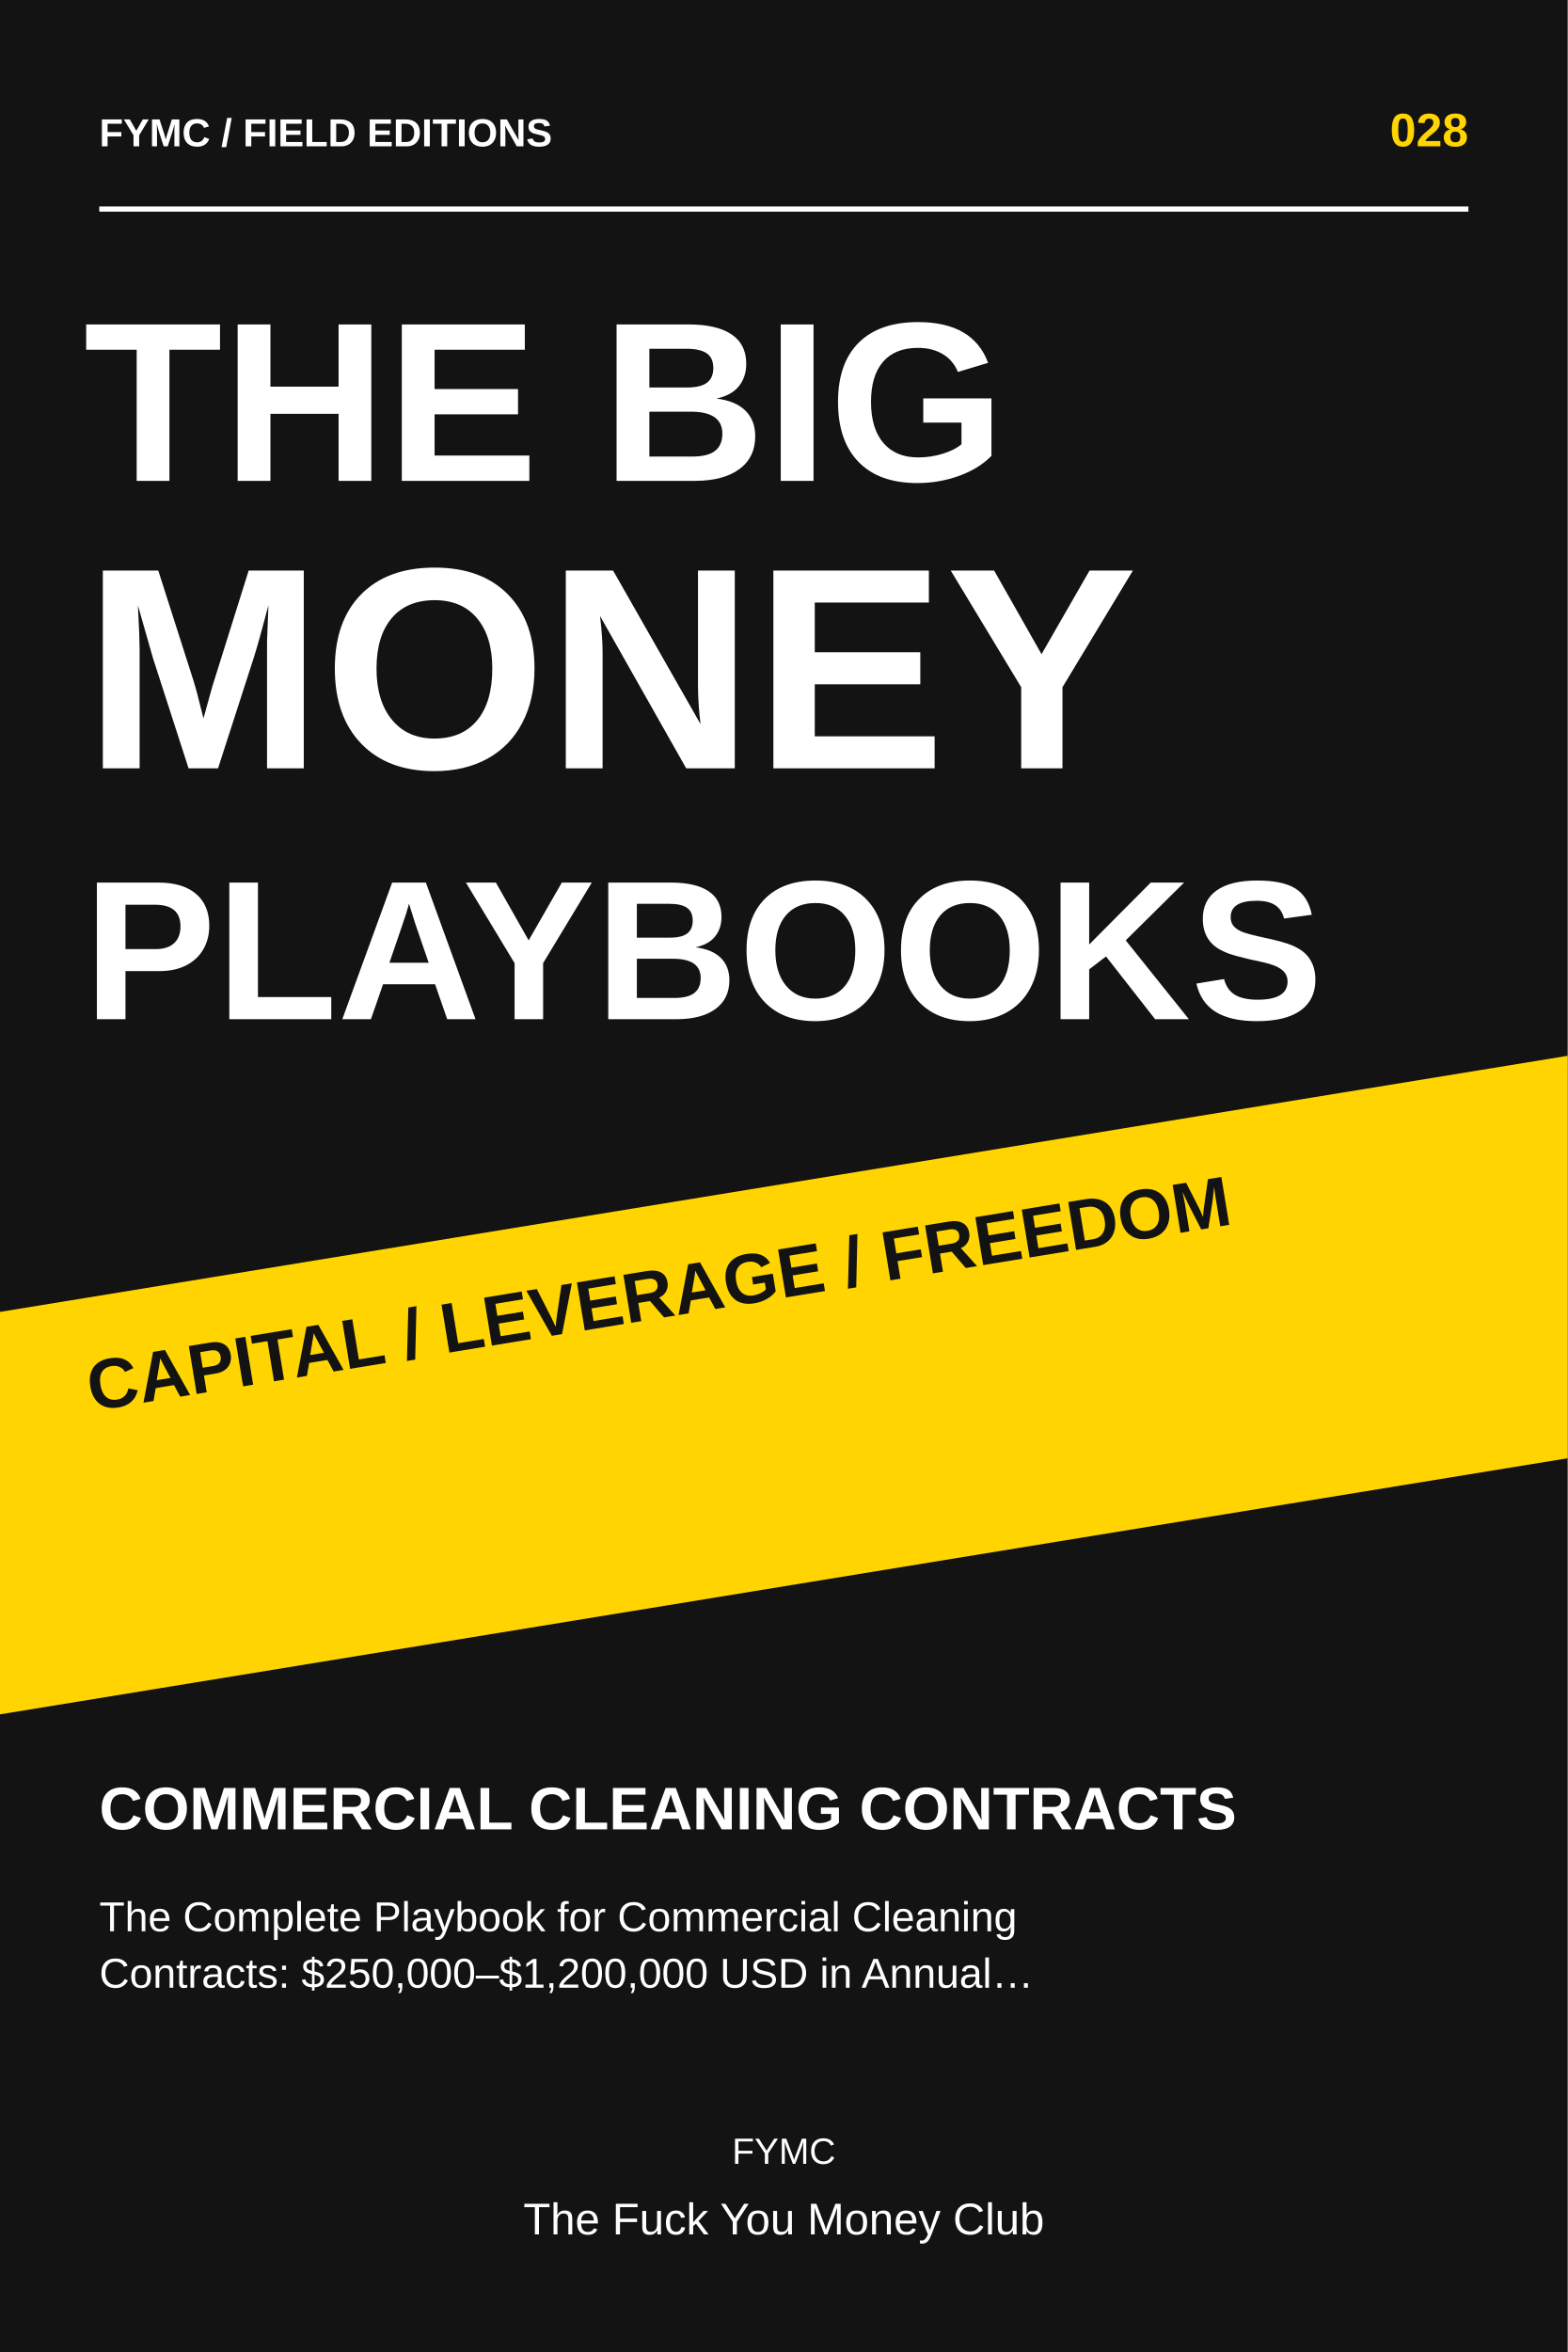
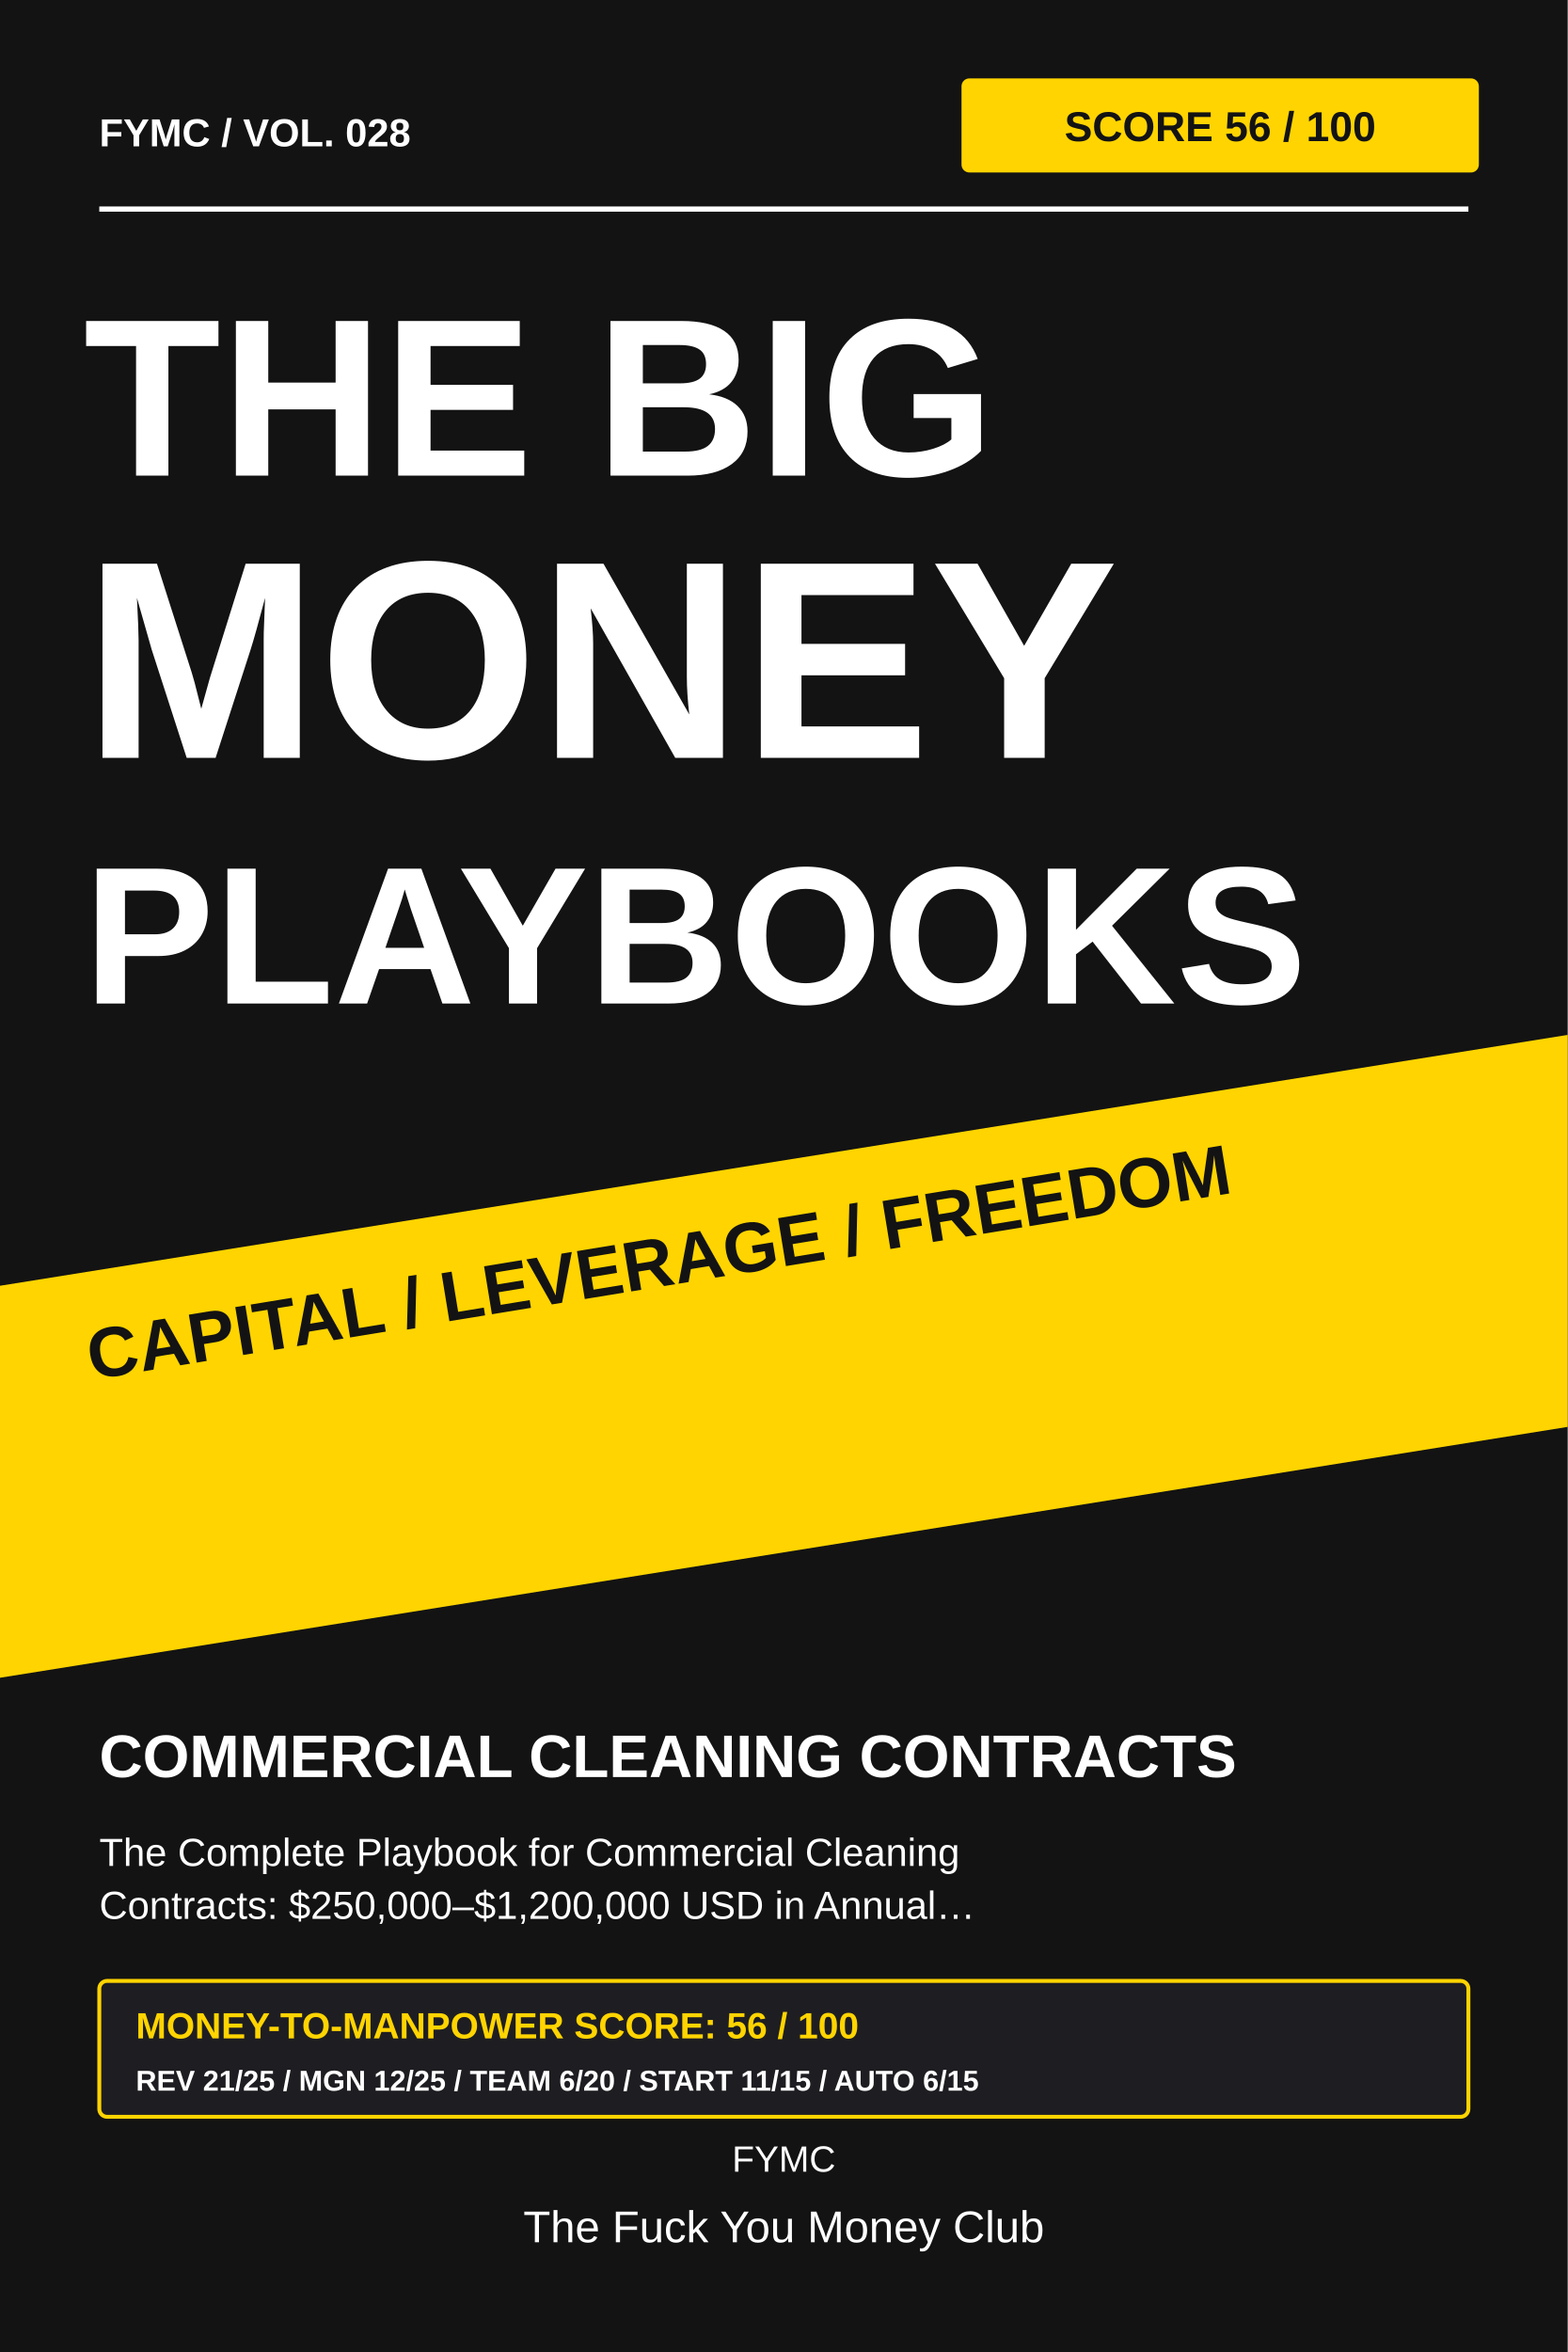
<svg xmlns="http://www.w3.org/2000/svg" width="600" height="900" viewBox="0 0 600 900" role="img" aria-labelledby="art-title art-desc">
  <defs>
    <linearGradient id="stage" x2="0.25" y2="1">
      <stop stop-color="#F5F2EC" />
      <stop offset="1" stop-color="#CEC8BC" />
    </linearGradient>
    <linearGradient id="pages" x2="1" y2="0">
      <stop stop-color="#AAA69C" />
      <stop offset="0.22" stop-color="#FFFDF5" />
      <stop offset="0.8" stop-color="#E4DFD3" />
      <stop offset="1" stop-color="#BAB4A6" />
    </linearGradient>
    <linearGradient id="foil" x2="1" y2="0.3">
      <stop stop-color="#FFFFFF" stop-opacity="0.18" />
      <stop offset="0.3" stop-color="#FFFFFF" stop-opacity="0" />
      <stop offset="1" stop-color="#000000" stop-opacity="0.2" />
    </linearGradient>
    <linearGradient id="metal" x2="1" y2="1">
      <stop stop-color="#797D80" />
      <stop offset="0.35" stop-color="#272A2D" />
      <stop offset="0.72" stop-color="#090B0C" />
      <stop offset="1" stop-color="#63676A" />
    </linearGradient>
    <linearGradient id="glass" x2="1" y2="1">
      <stop stop-color="#FFFFFF" stop-opacity="0.14" />
      <stop offset="0.48" stop-color="#FFFFFF" stop-opacity="0" />
    </linearGradient>
    <filter id="shadow" x="-50%" y="-100%" width="200%" height="300%">
      <feGaussianBlur stdDeviation="15" />
    </filter>
  </defs>
  <rect x="0" y="0" width="600" height="900" rx="0" fill="#131313" stroke="none" stroke-width="1" />
-   <text x="38" y="56" fill="#FFFFFF" font-family="Arial, Helvetica, sans-serif" font-size="15" font-weight="700" text-anchor="start">FYMC / FIELD EDITIONS</text>
-   <text x="562" y="56" fill="#FFD400" font-family="Arial, Helvetica, sans-serif" font-size="18" font-weight="800" text-anchor="end">028</text>
+   <text x="38" y="56" fill="#FFFFFF" font-family="Arial, Helvetica, sans-serif" font-size="15" font-weight="700" text-anchor="start">FYMC / VOL. 028</text>
+   <rect x="368" y="30" width="198" height="36" rx="3" fill="#FFD400" stroke="none" stroke-width="1" />
+   <text x="467" y="54" fill="#131313" font-family="Arial, Helvetica, sans-serif" font-size="16" font-weight="900" text-anchor="middle">SCORE 56 / 100</text>
  <path d="M38 80 H562" fill="none" stroke="#FFFFFF" stroke-width="2" />
-   <text x="32" y="184" fill="#FFFFFF" font-family="Arial, Helvetica, sans-serif" font-size="87" font-weight="900" text-anchor="start">THE BIG</text>
-   <text x="32" y="294" fill="#FFFFFF" font-family="Arial, Helvetica, sans-serif" font-size="110" font-weight="900" text-anchor="start">MONEY</text>
-   <text x="32" y="390" fill="#FFFFFF" font-family="Arial, Helvetica, sans-serif" font-size="76" font-weight="900" text-anchor="start">PLAYBOOKS</text>
-   <path d="M0 502 L600 404 L600 558 L0 656 Z" fill="#FFD400" stroke="none" stroke-width="1" />
-   <g transform="rotate(-9.3 35 540)">
-     <text x="35" y="540" fill="#131313" font-family="Arial, Helvetica, sans-serif" font-size="27" font-weight="900" text-anchor="start">CAPITAL / LEVERAGE / FREEDOM</text>
+   <text x="32" y="182" fill="#FFFFFF" font-family="Arial, Helvetica, sans-serif" font-size="86" font-weight="900" text-anchor="start">THE BIG</text>
+   <text x="32" y="290" fill="#FFFFFF" font-family="Arial, Helvetica, sans-serif" font-size="108" font-weight="900" text-anchor="start">MONEY</text>
+   <text x="32" y="384" fill="#FFFFFF" font-family="Arial, Helvetica, sans-serif" font-size="75" font-weight="900" text-anchor="start">PLAYBOOKS</text>
+   <path d="M0 492 L600 396 L600 546 L0 642 Z" fill="#FFD400" stroke="none" stroke-width="1" />
+   <g transform="rotate(-9.3 35 528)">
+     <text x="35" y="528" fill="#131313" font-family="Arial, Helvetica, sans-serif" font-size="27" font-weight="900" text-anchor="start">CAPITAL / LEVERAGE / FREEDOM</text>
  </g>
-   <text x="38" y="700" fill="#FFFFFF" font-family="Arial, Helvetica, sans-serif" font-size="23" font-weight="700" text-anchor="start">COMMERCIAL CLEANING CONTRACTS</text>
-   <text x="38" y="739.0" fill="#FFFFFF" font-family="Arial, Helvetica, sans-serif" font-size="16" font-weight="400" text-anchor="start">The Complete Playbook for Commercial Cleaning</text>
-   <text x="38" y="760.6" fill="#FFFFFF" font-family="Arial, Helvetica, sans-serif" font-size="16" font-weight="400" text-anchor="start">Contracts: $250,000–$1,200,000 USD in Annual…</text>
-   <text x="300" y="828" fill="#FFFFFF" font-family="Arial, Helvetica, sans-serif" font-size="14" font-weight="400" text-anchor="middle">FYMC</text>
-   <text x="300" y="855" fill="#FFFFFF" font-family="Arial, Helvetica, sans-serif" font-size="17" font-weight="400" text-anchor="middle">The Fuck You Money Club</text>
+   <text x="38" y="680" fill="#FFFFFF" font-family="Arial, Helvetica, sans-serif" font-size="23" font-weight="700" text-anchor="start">COMMERCIAL CLEANING CONTRACTS</text>
+   <text x="38" y="714.0" fill="#FFFFFF" font-family="Arial, Helvetica, sans-serif" font-size="15" font-weight="400" text-anchor="start">The Complete Playbook for Commercial Cleaning</text>
+   <text x="38" y="734.25" fill="#FFFFFF" font-family="Arial, Helvetica, sans-serif" font-size="15" font-weight="400" text-anchor="start">Contracts: $250,000–$1,200,000 USD in Annual…</text>
+   <rect x="38" y="758" width="524" height="52" rx="3" fill="#1E1E22" stroke="#FFD400" stroke-width="1.5" />
+   <text x="52" y="780" fill="#FFD400" font-family="Arial, Helvetica, sans-serif" font-size="14" font-weight="800" text-anchor="start">MONEY-TO-MANPOWER SCORE: 56 / 100</text>
+   <text x="52" y="800" fill="#FFFFFF" font-family="Arial, Helvetica, sans-serif" font-size="11" font-weight="700" text-anchor="start">REV 21/25 / MGN 12/25 / TEAM 6/20 / START 11/15 / AUTO 6/15</text>
+   <text x="300" y="831" fill="#FFFFFF" font-family="Arial, Helvetica, sans-serif" font-size="14" font-weight="400" text-anchor="middle">FYMC</text>
+   <text x="300" y="858" fill="#FFFFFF" font-family="Arial, Helvetica, sans-serif" font-size="17" font-weight="400" text-anchor="middle">The Fuck You Money Club</text>
</svg>
